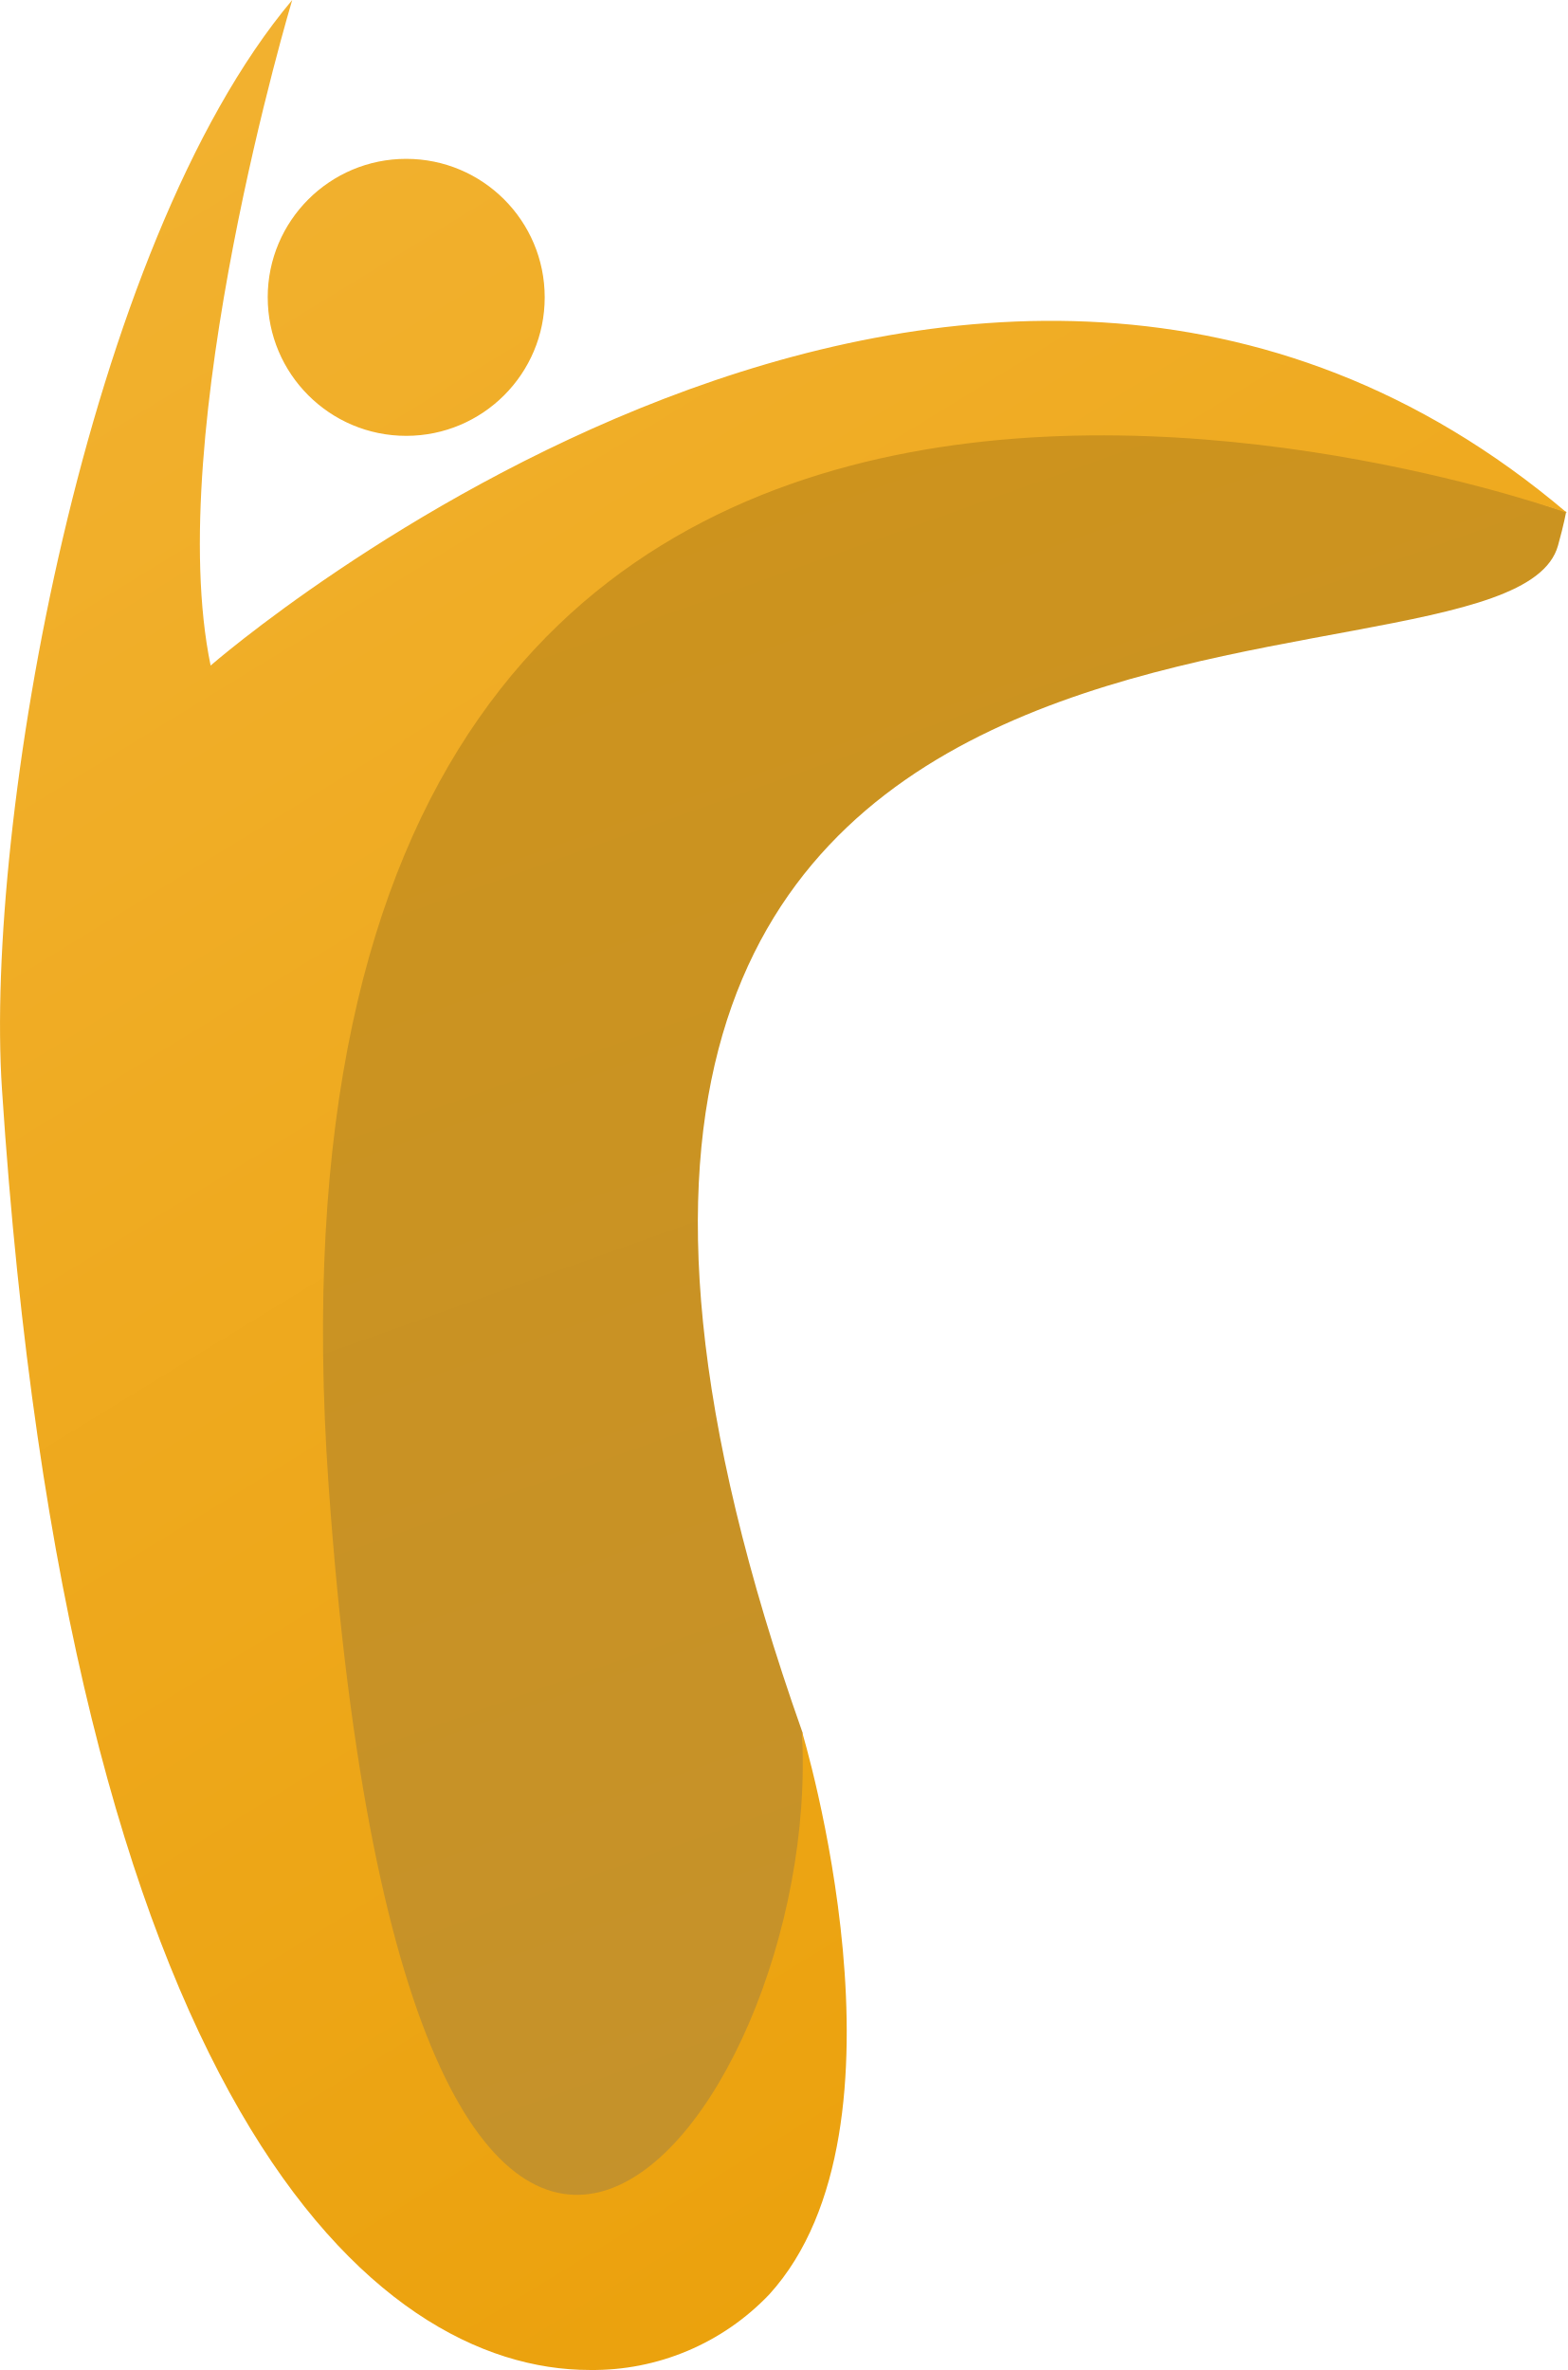
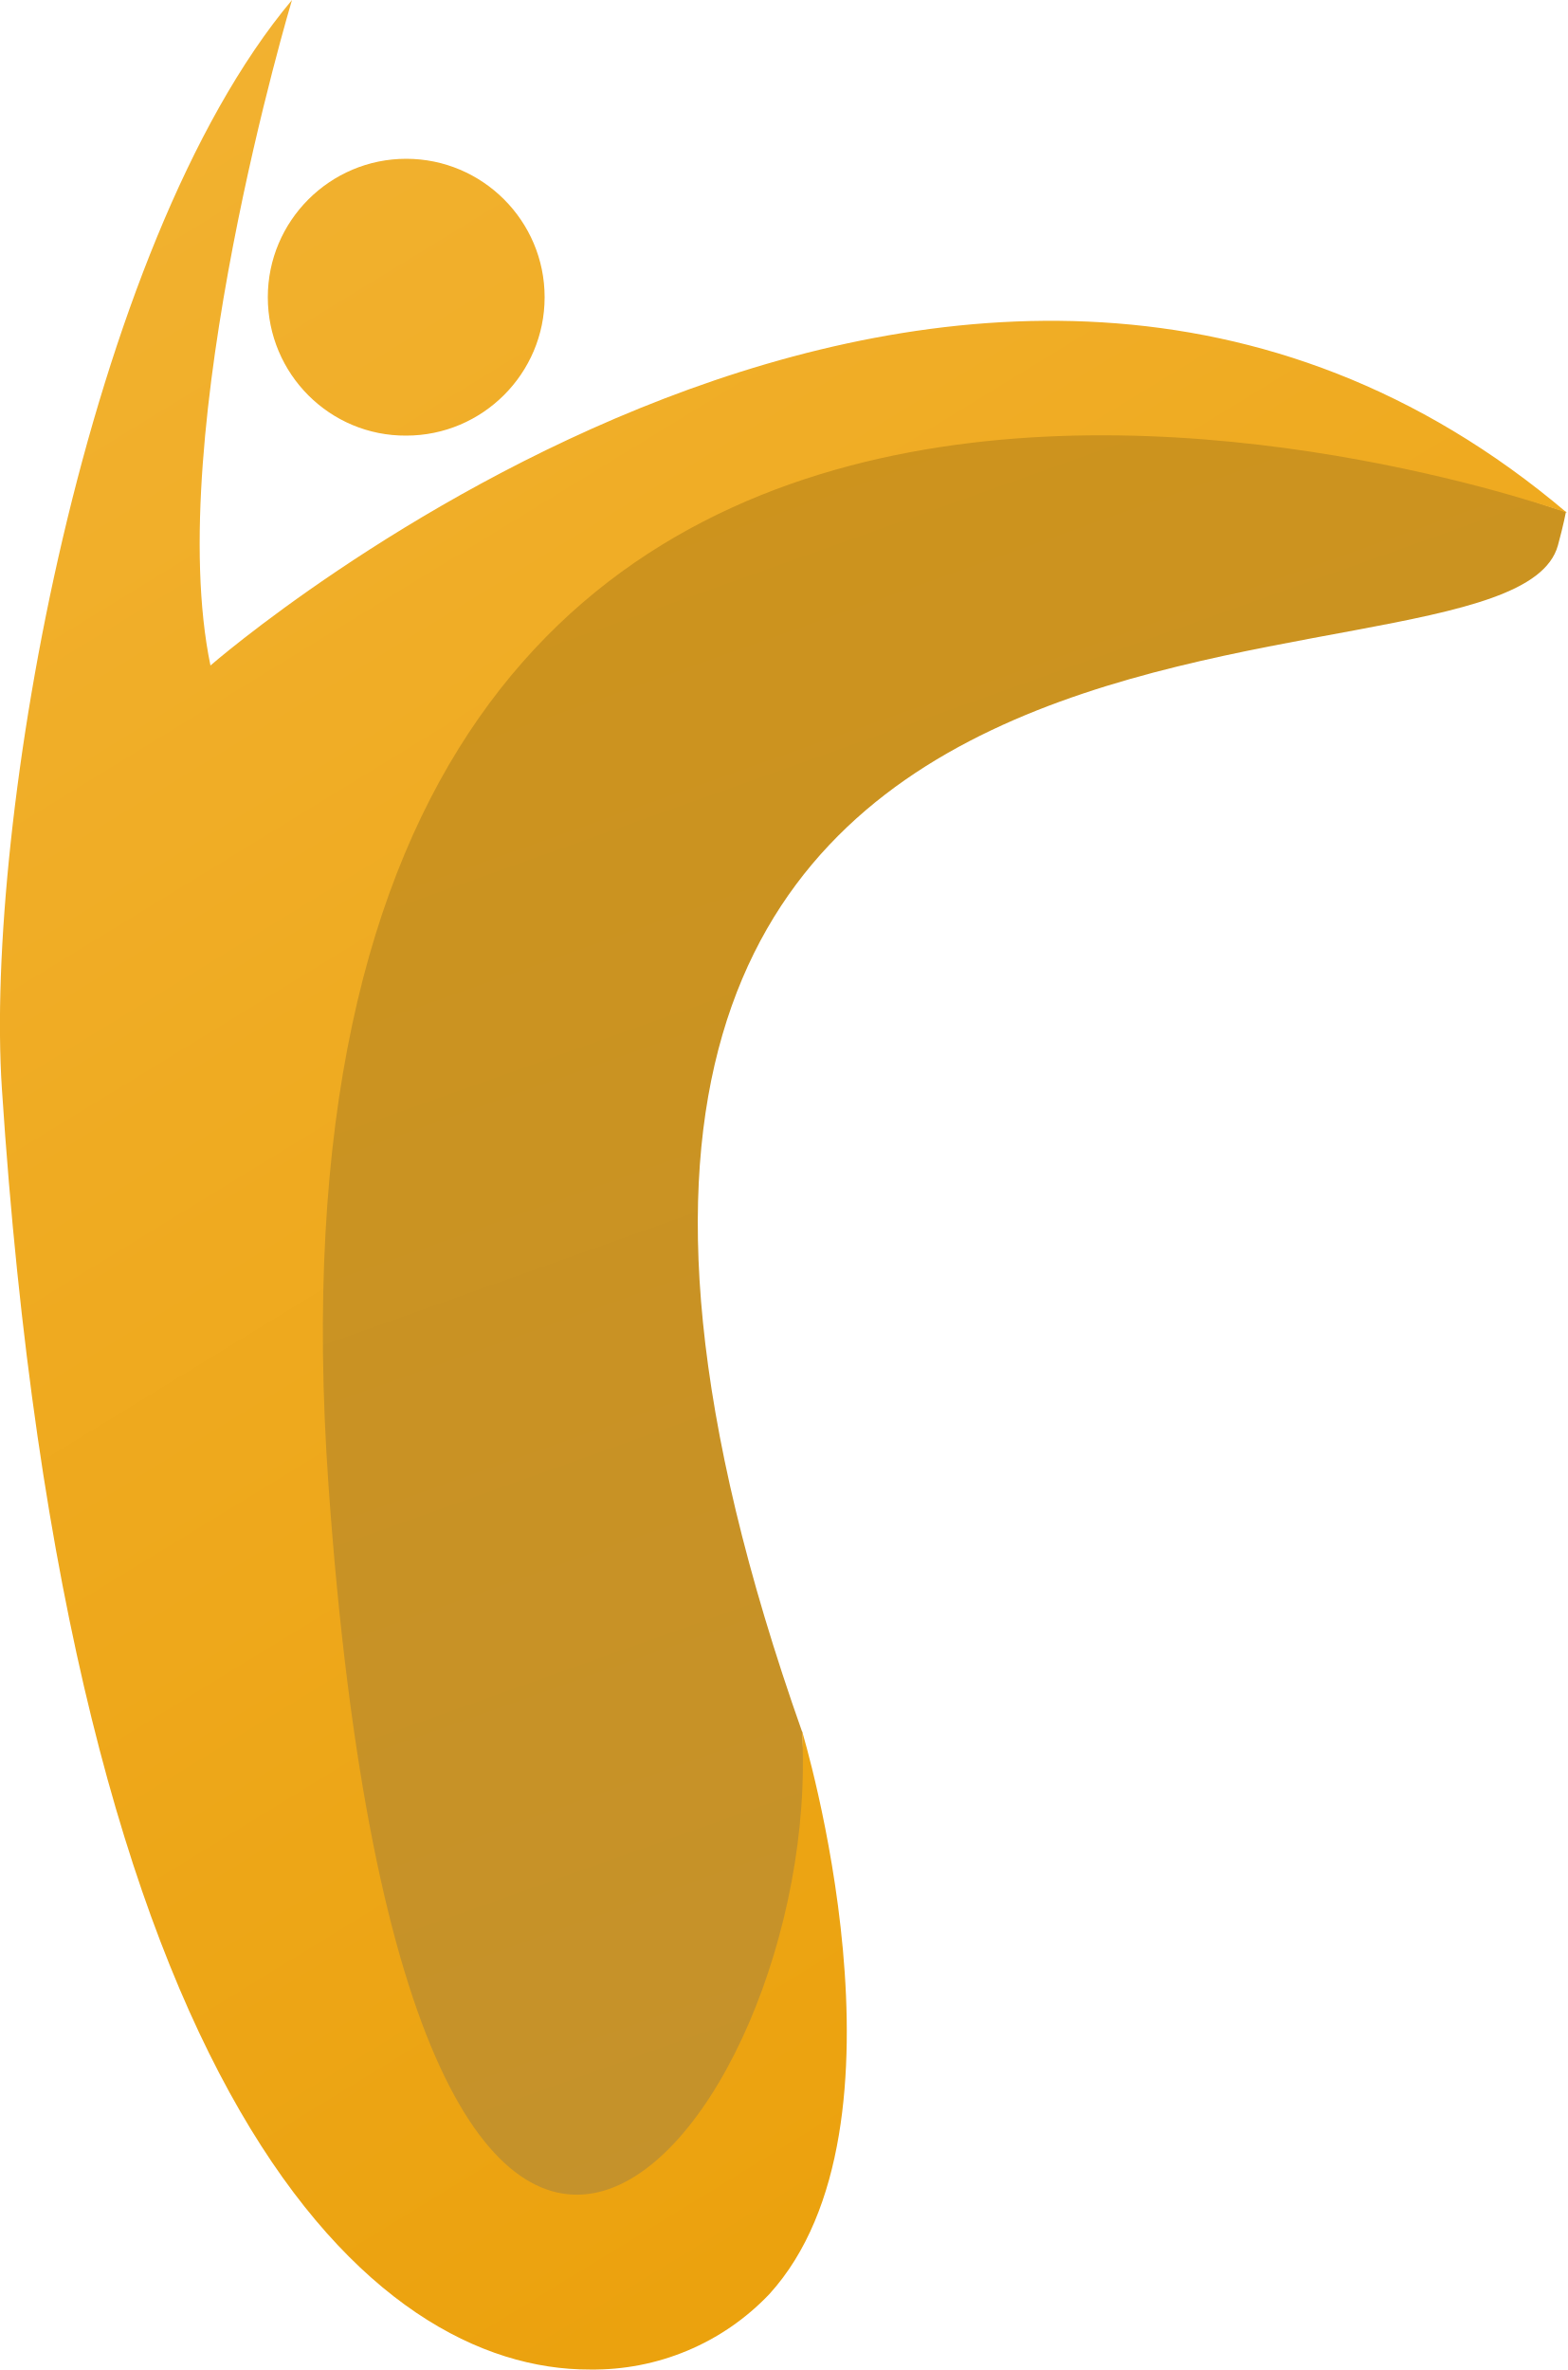
- <svg xmlns="http://www.w3.org/2000/svg" width="330.613" height="500" viewBox="0 0 330.613 500">
-   <defs>
-     <linearGradient id="a" y1="-0.187" x2="0.348" y2="1.143" gradientUnits="objectBoundingBox">
-       <stop offset="0" stop-color="#d09318" />
-       <stop offset="1" stop-color="#c3922e" />
-     </linearGradient>
-     <linearGradient id="b" x1="0.102" x2="0.5" y2="1" gradientUnits="objectBoundingBox">
-       <stop offset="0" stop-color="#f2b231" />
-       <stop offset="1" stop-color="#eba10c" />
-     </linearGradient>
-   </defs>
+ <svg xmlns="http://www.w3.org/2000/svg" version="1.1" id="katman_1" x="0px" y="0px" viewBox="0 0 330.6 500" style="enable-background:new 0 0 330.6 500;" xml:space="preserve">
+   <style type="text/css">
+ 	.st0{fill:url(#SVGID_1_);}
+ 	.st1{fill:url(#SVGID_2_);}
+ </style>
  <g transform="translate(-474.591 -520.232)">
    <g transform="translate(513.358 611.416)">
-       <path d="M724.454,533.545c35.328,13.219,47.444,16.794,47.444,16.794s-.479,2.664-1.726,7.13c-11.011,39.492-254.734-19-159.393,250.375.231,3.437,3.058,68.443-9.146,95.61-11.1,24.71-36.764,16.832-36.289,20.918-72.481,12.726-79.58-249.635-85.1-316,0-18.342,115.067-74.828,133.4-74.828Z" transform="translate(-480.251 -533.545)" fill="url(#a)" />
+       <linearGradient id="SVGID_1_" gradientUnits="userSpaceOnUse" x1="-829.687" y1="699.359" x2="-829.339" y2="698.029" gradientTransform="matrix(291.654 0 0 -391.2755 242087.203 273531.844)">
+         <stop offset="0" style="stop-color:#D09318" />
+         <stop offset="1" style="stop-color:#C3922E" />
+       </linearGradient>
+       <path class="st0" d="M244.2,0c35.3,13.2,47.4,16.8,47.4,16.8s-0.5,2.7-1.7,7.1c-11,39.5-254.7-19-159.4,250.4    c0.2,3.4,3.1,68.4-9.1,95.6c-11.1,24.7-36.8,16.8-36.3,20.9C12.6,403.6,5.5,141.2,0,74.8C0,56.5,115.1,0,133.4,0L244.2,0z" />
    </g>
    <g transform="translate(474.591 520.232)">
-       <path d="M475,749.949c-3.657-55.712,17.555-177.739,61.239-229.717,0,0-27.4,91.252-17.212,140.409,0,0,159.834-139.409,286.182-32.191,0,0-282.983-102.424-261.292,205.135,17.206,243.874,104.711,135.677,99.841,51.883,0,0,25.335,83.4-6.876,118.821a51.373,51.373,0,0,1-37.89,15.938C553.474,1020.227,489.1,964.618,475,749.949ZM531.07,582.957A29.219,29.219,0,1,1,560.3,612.183a29.215,29.215,0,0,1-29.226-29.226Z" transform="translate(-474.591 -520.232)" fill="url(#b)" />
+       <linearGradient id="SVGID_2_" gradientUnits="userSpaceOnUse" x1="-791.294" y1="790.504" x2="-790.896" y2="789.504" gradientTransform="matrix(330.6133 0 0 -499.9996 261714.547 395210.656)">
+         <stop offset="0" style="stop-color:#F2B231" />
+         <stop offset="1" style="stop-color:#EBA10C" />
+       </linearGradient>
+       <path class="st1" d="M0.4,229.7C-3.3,174,18,52,61.6,0c0,0-27.4,91.3-17.2,140.4c0,0,159.8-139.4,286.2-32.2    c0,0-283-102.4-261.3,205.1C86.5,557.2,174,449,169.2,365.2c0,0,25.3,83.4-6.9,118.8c-9.9,10.4-23.6,16.1-37.9,15.9    C78.9,500,14.5,444.4,0.4,229.7z M56.5,62.7c0-16.1,13.1-29.2,29.2-29.2c16.1,0,29.2,13.1,29.2,29.2c0,16.1-13.1,29.2-29.2,29.2    C69.6,92,56.5,78.9,56.5,62.7C56.5,62.7,56.5,62.7,56.5,62.7L56.5,62.7z" />
    </g>
  </g>
</svg>
